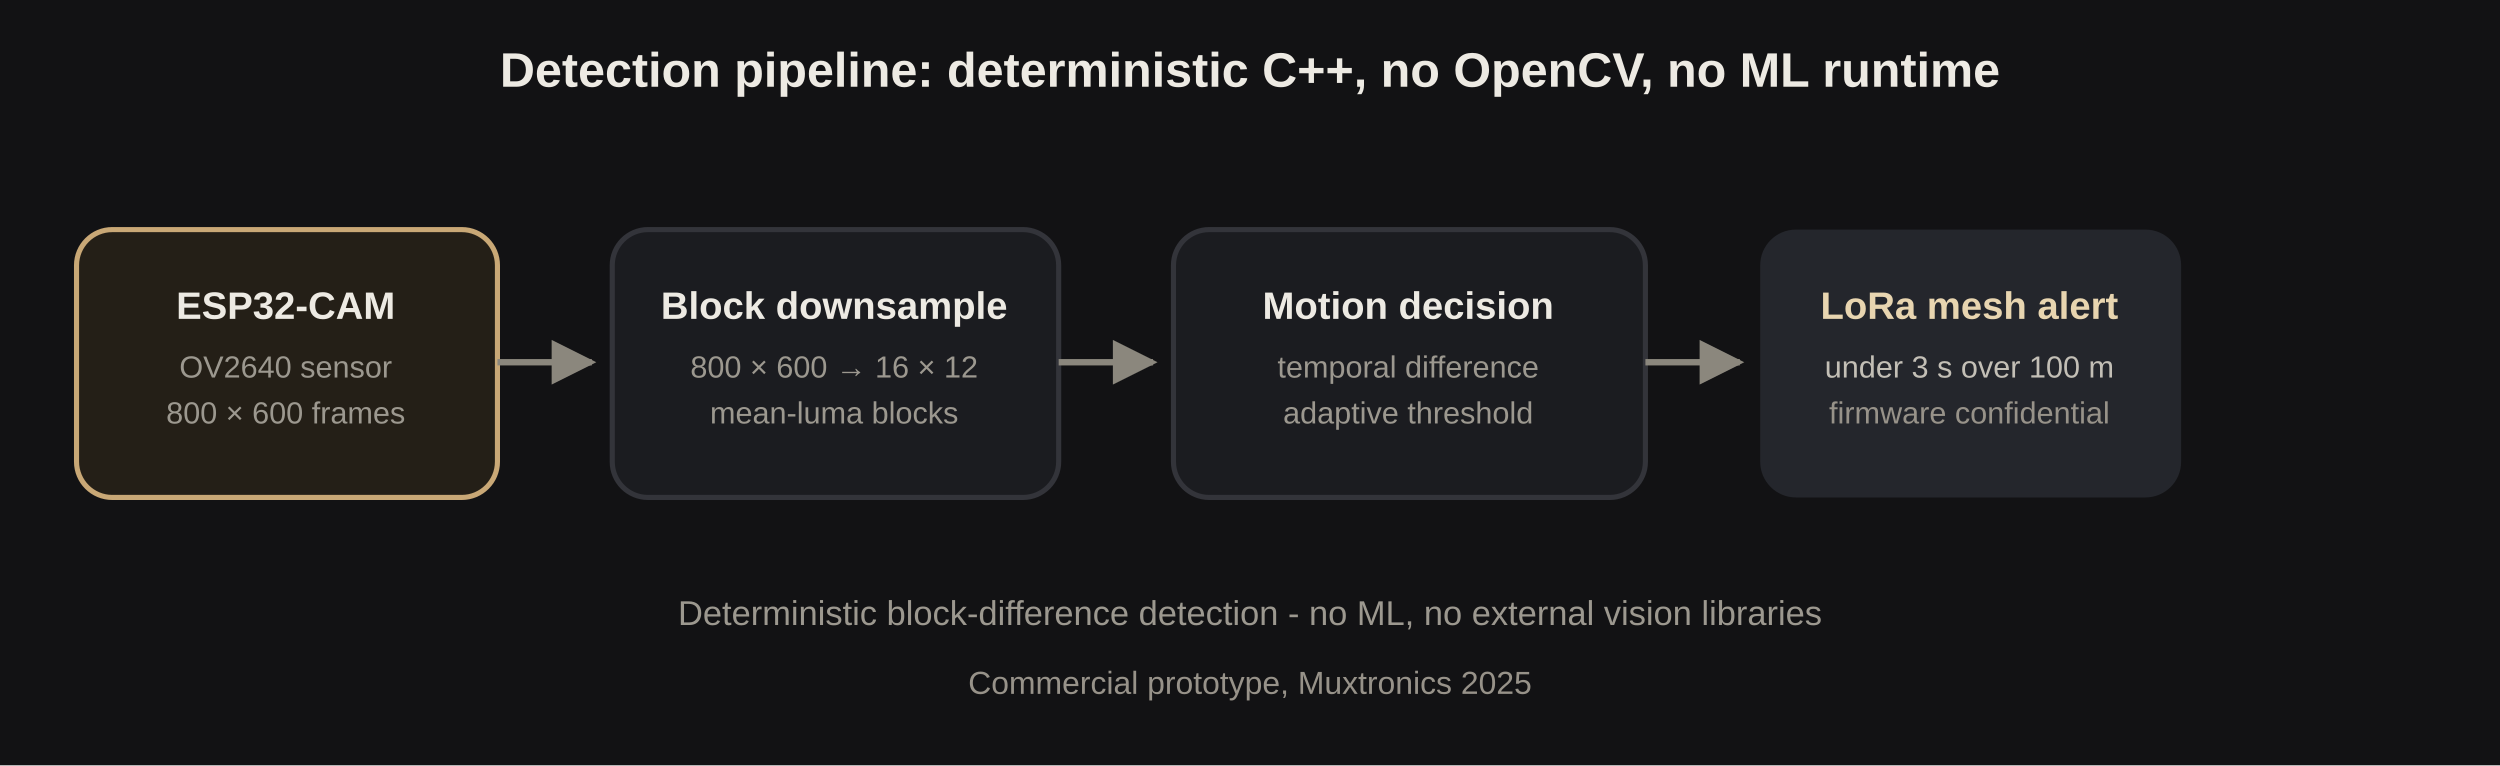
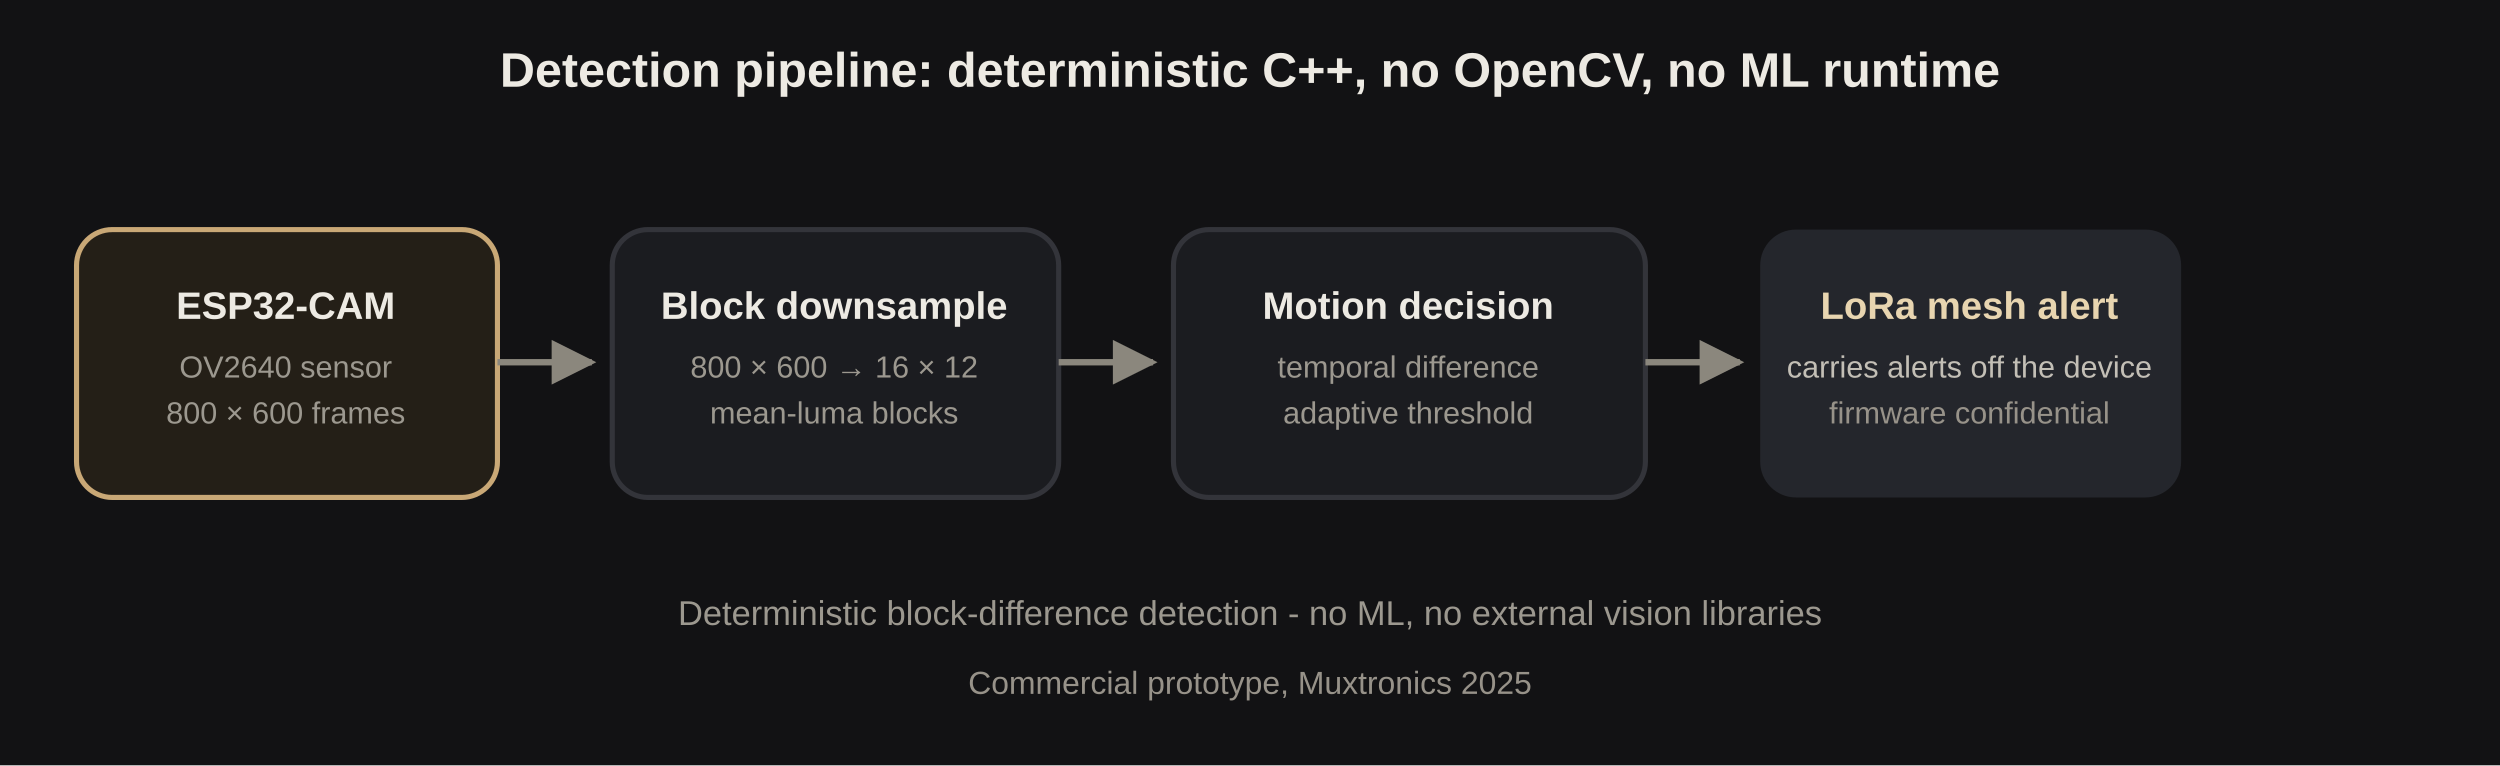
<svg xmlns="http://www.w3.org/2000/svg" viewBox="0 0 980 300" font-family="Segoe UI, Arial, sans-serif">
  <defs>
    <marker id="arr" viewBox="0 0 10 10" refX="9" refY="5" markerWidth="7" markerHeight="7" orient="auto-start-reverse">
      <path d="M0,0 L10,5 L0,10 z" fill="#8B877D" />
    </marker>
  </defs>
  <rect width="980" height="300" fill="#121214" />
  <text x="490" y="34" text-anchor="middle" font-size="19" font-weight="700" fill="#EDEAE3">Detection pipeline: deterministic C++, no OpenCV, no ML runtime</text>
  <rect x="30" y="90" width="165" height="105" rx="14" fill="#241F17" stroke="#C9A876" stroke-width="2" />
  <text x="112" y="125" text-anchor="middle" font-size="15" font-weight="700" fill="#EDEAE3">ESP32-CAM</text>
  <text x="112" y="148" text-anchor="middle" font-size="12" fill="#9C988F">OV2640 sensor</text>
  <text x="112" y="166" text-anchor="middle" font-size="12" fill="#9C988F">800 × 600 frames</text>
  <rect x="240" y="90" width="175" height="105" rx="14" fill="#1B1C20" stroke="#33343A" stroke-width="2" />
  <text x="327" y="125" text-anchor="middle" font-size="15" font-weight="700" fill="#EDEAE3">Block downsample</text>
  <text x="327" y="148" text-anchor="middle" font-size="12" fill="#9C988F">800 × 600 → 16 × 12</text>
  <text x="327" y="166" text-anchor="middle" font-size="12" fill="#9C988F">mean-luma blocks</text>
  <rect x="460" y="90" width="185" height="105" rx="14" fill="#1B1C20" stroke="#33343A" stroke-width="2" />
  <text x="552" y="125" text-anchor="middle" font-size="15" font-weight="700" fill="#EDEAE3">Motion decision</text>
  <text x="552" y="148" text-anchor="middle" font-size="12" fill="#9C988F">temporal difference</text>
  <text x="552" y="166" text-anchor="middle" font-size="12" fill="#9C988F">adaptive threshold</text>
  <rect x="690" y="90" width="165" height="105" rx="14" fill="#24262C" />
  <text x="772" y="125" text-anchor="middle" font-size="15" font-weight="700" fill="#E8D5B0">LoRa mesh alert</text>
-   <text x="772" y="148" text-anchor="middle" font-size="12" fill="#C3BFB6">under 3 s over 100 m</text>
+   <text x="772" y="148" text-anchor="middle" font-size="12" fill="#C3BFB6">carries alerts off the device</text>
  <text x="772" y="166" text-anchor="middle" font-size="12" fill="#979289">firmware confidential</text>
  <line x1="195" y1="142" x2="232" y2="142" stroke="#8B877D" stroke-width="2.5" marker-end="url(#arr)" />
  <line x1="415" y1="142" x2="452" y2="142" stroke="#8B877D" stroke-width="2.5" marker-end="url(#arr)" />
  <line x1="645" y1="142" x2="682" y2="142" stroke="#8B877D" stroke-width="2.5" marker-end="url(#arr)" />
  <text x="490" y="245" text-anchor="middle" font-size="13.5" fill="#9C988F">Deterministic block-difference detection - no ML, no external vision libraries</text>
  <text x="490" y="272" text-anchor="middle" font-size="12.5" fill="#979289">Commercial prototype, Muxtronics 2025</text>
</svg>
